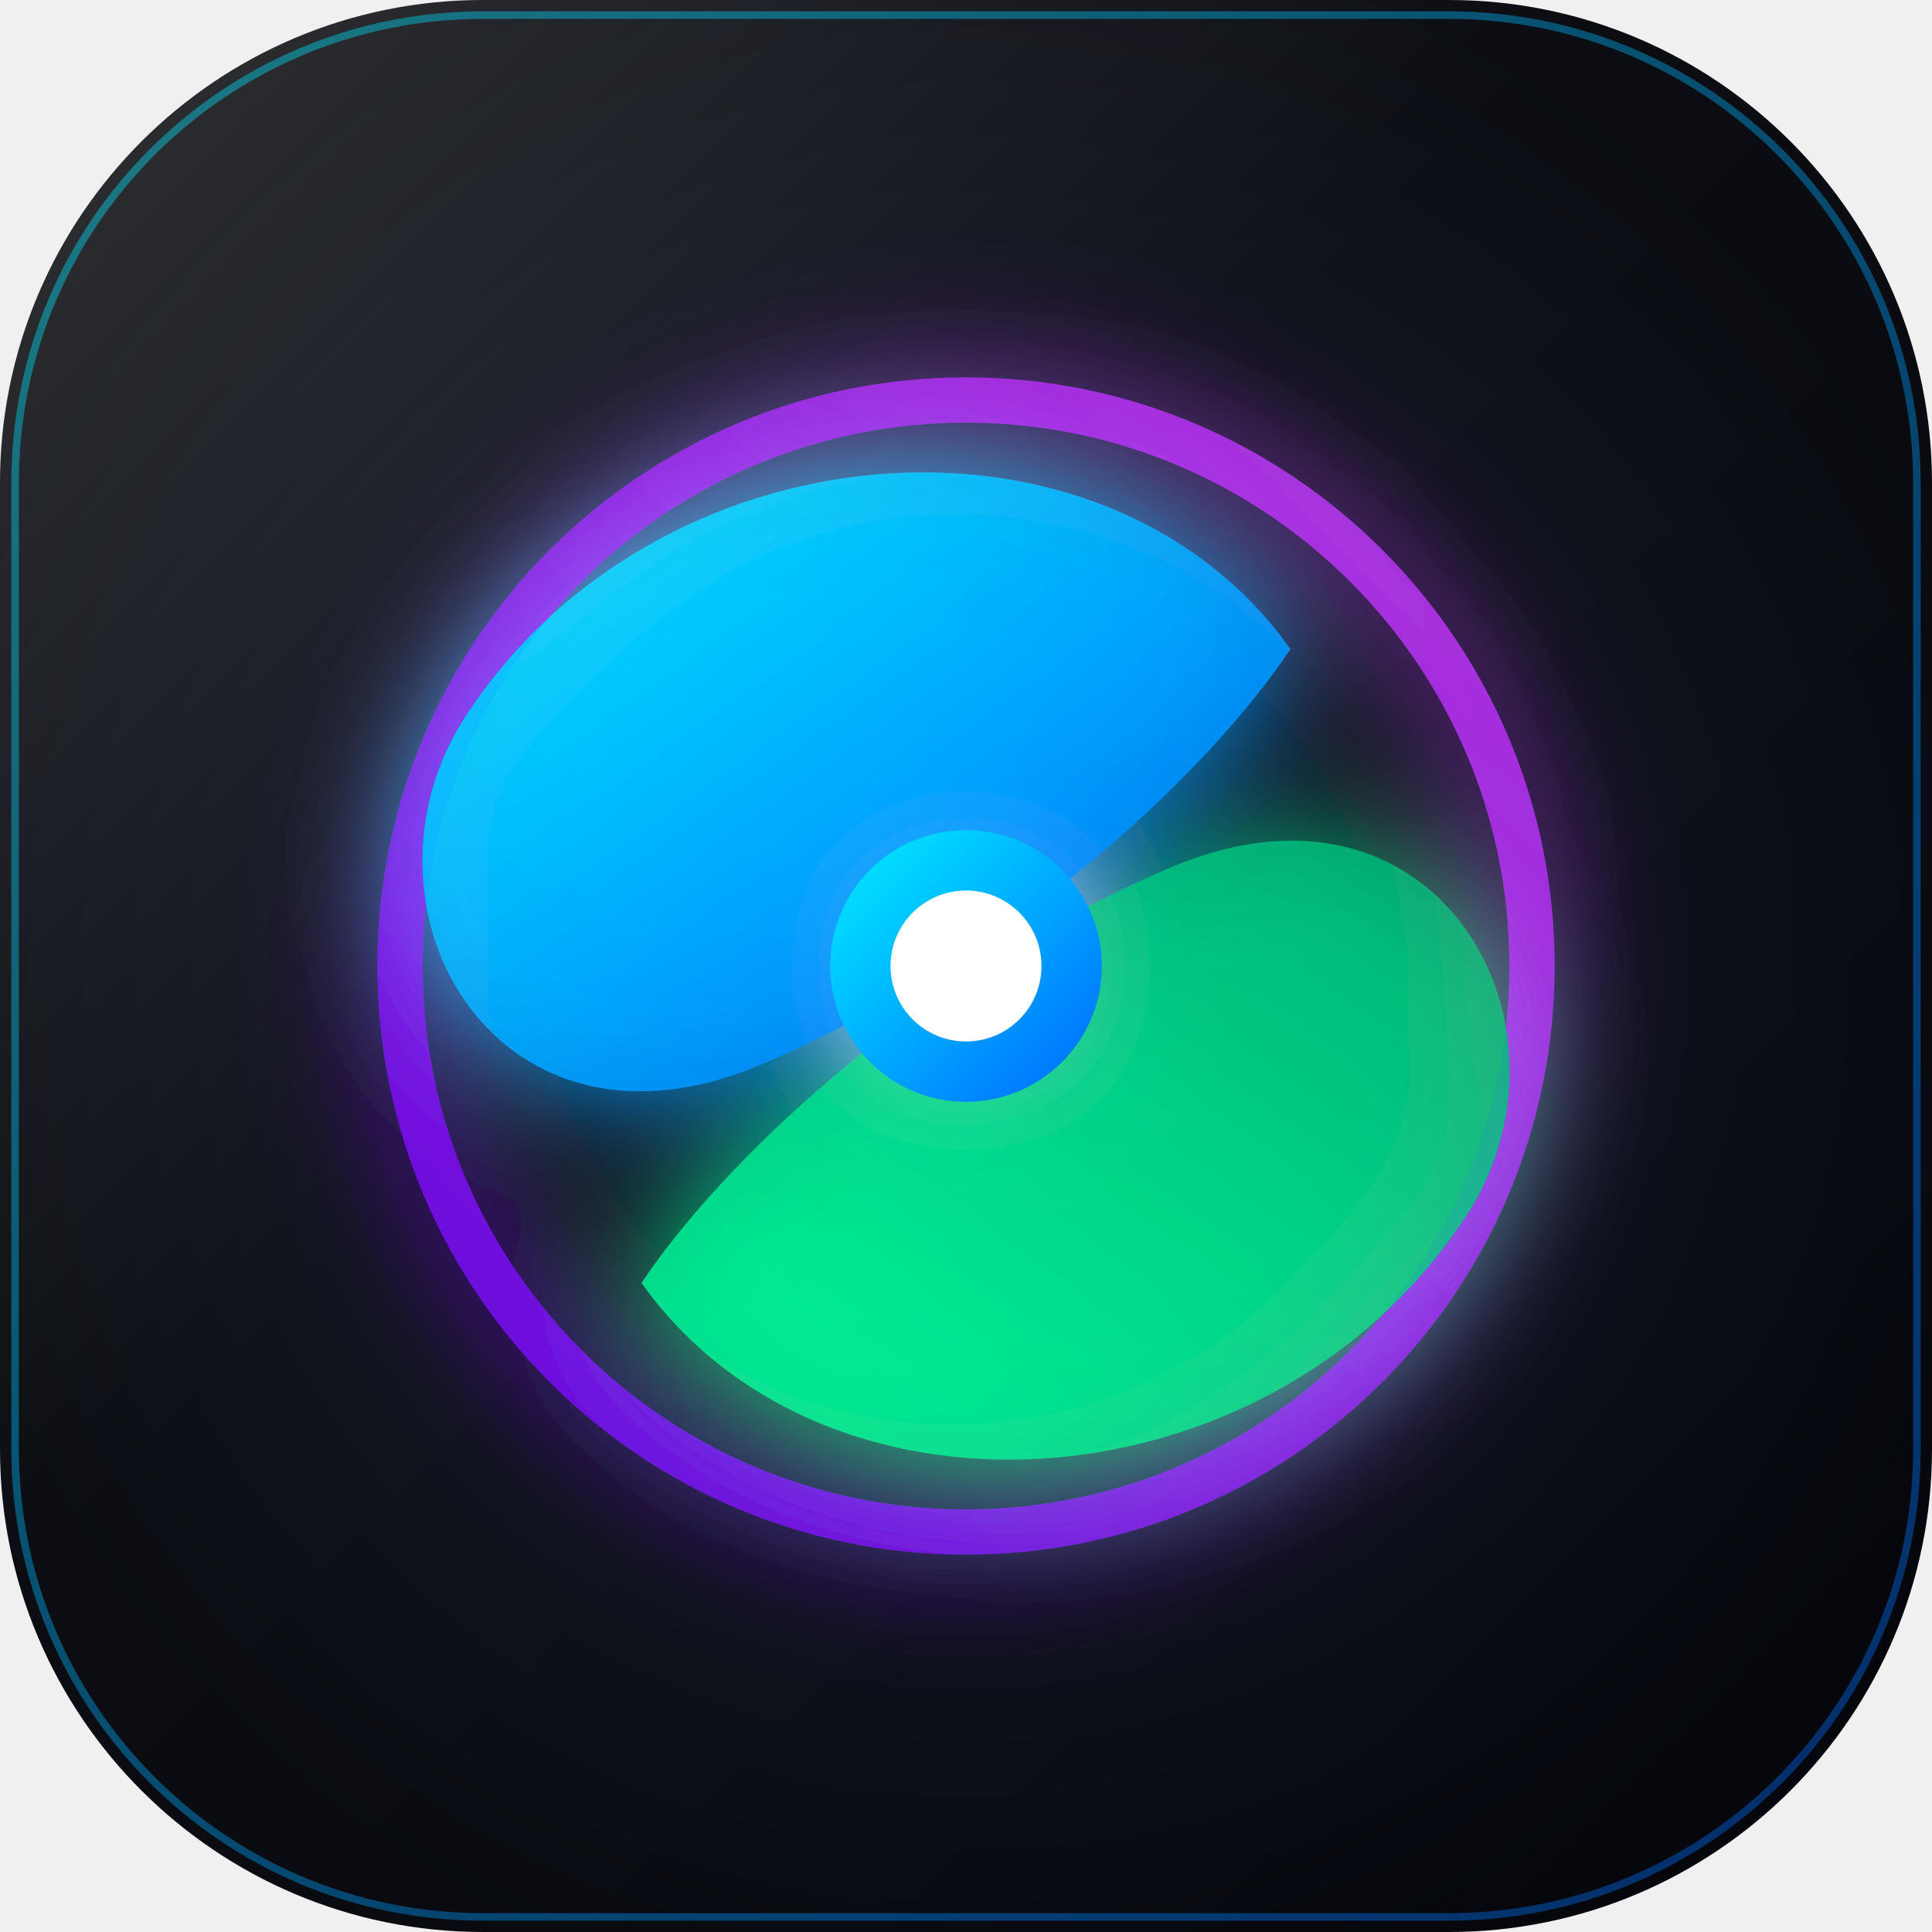
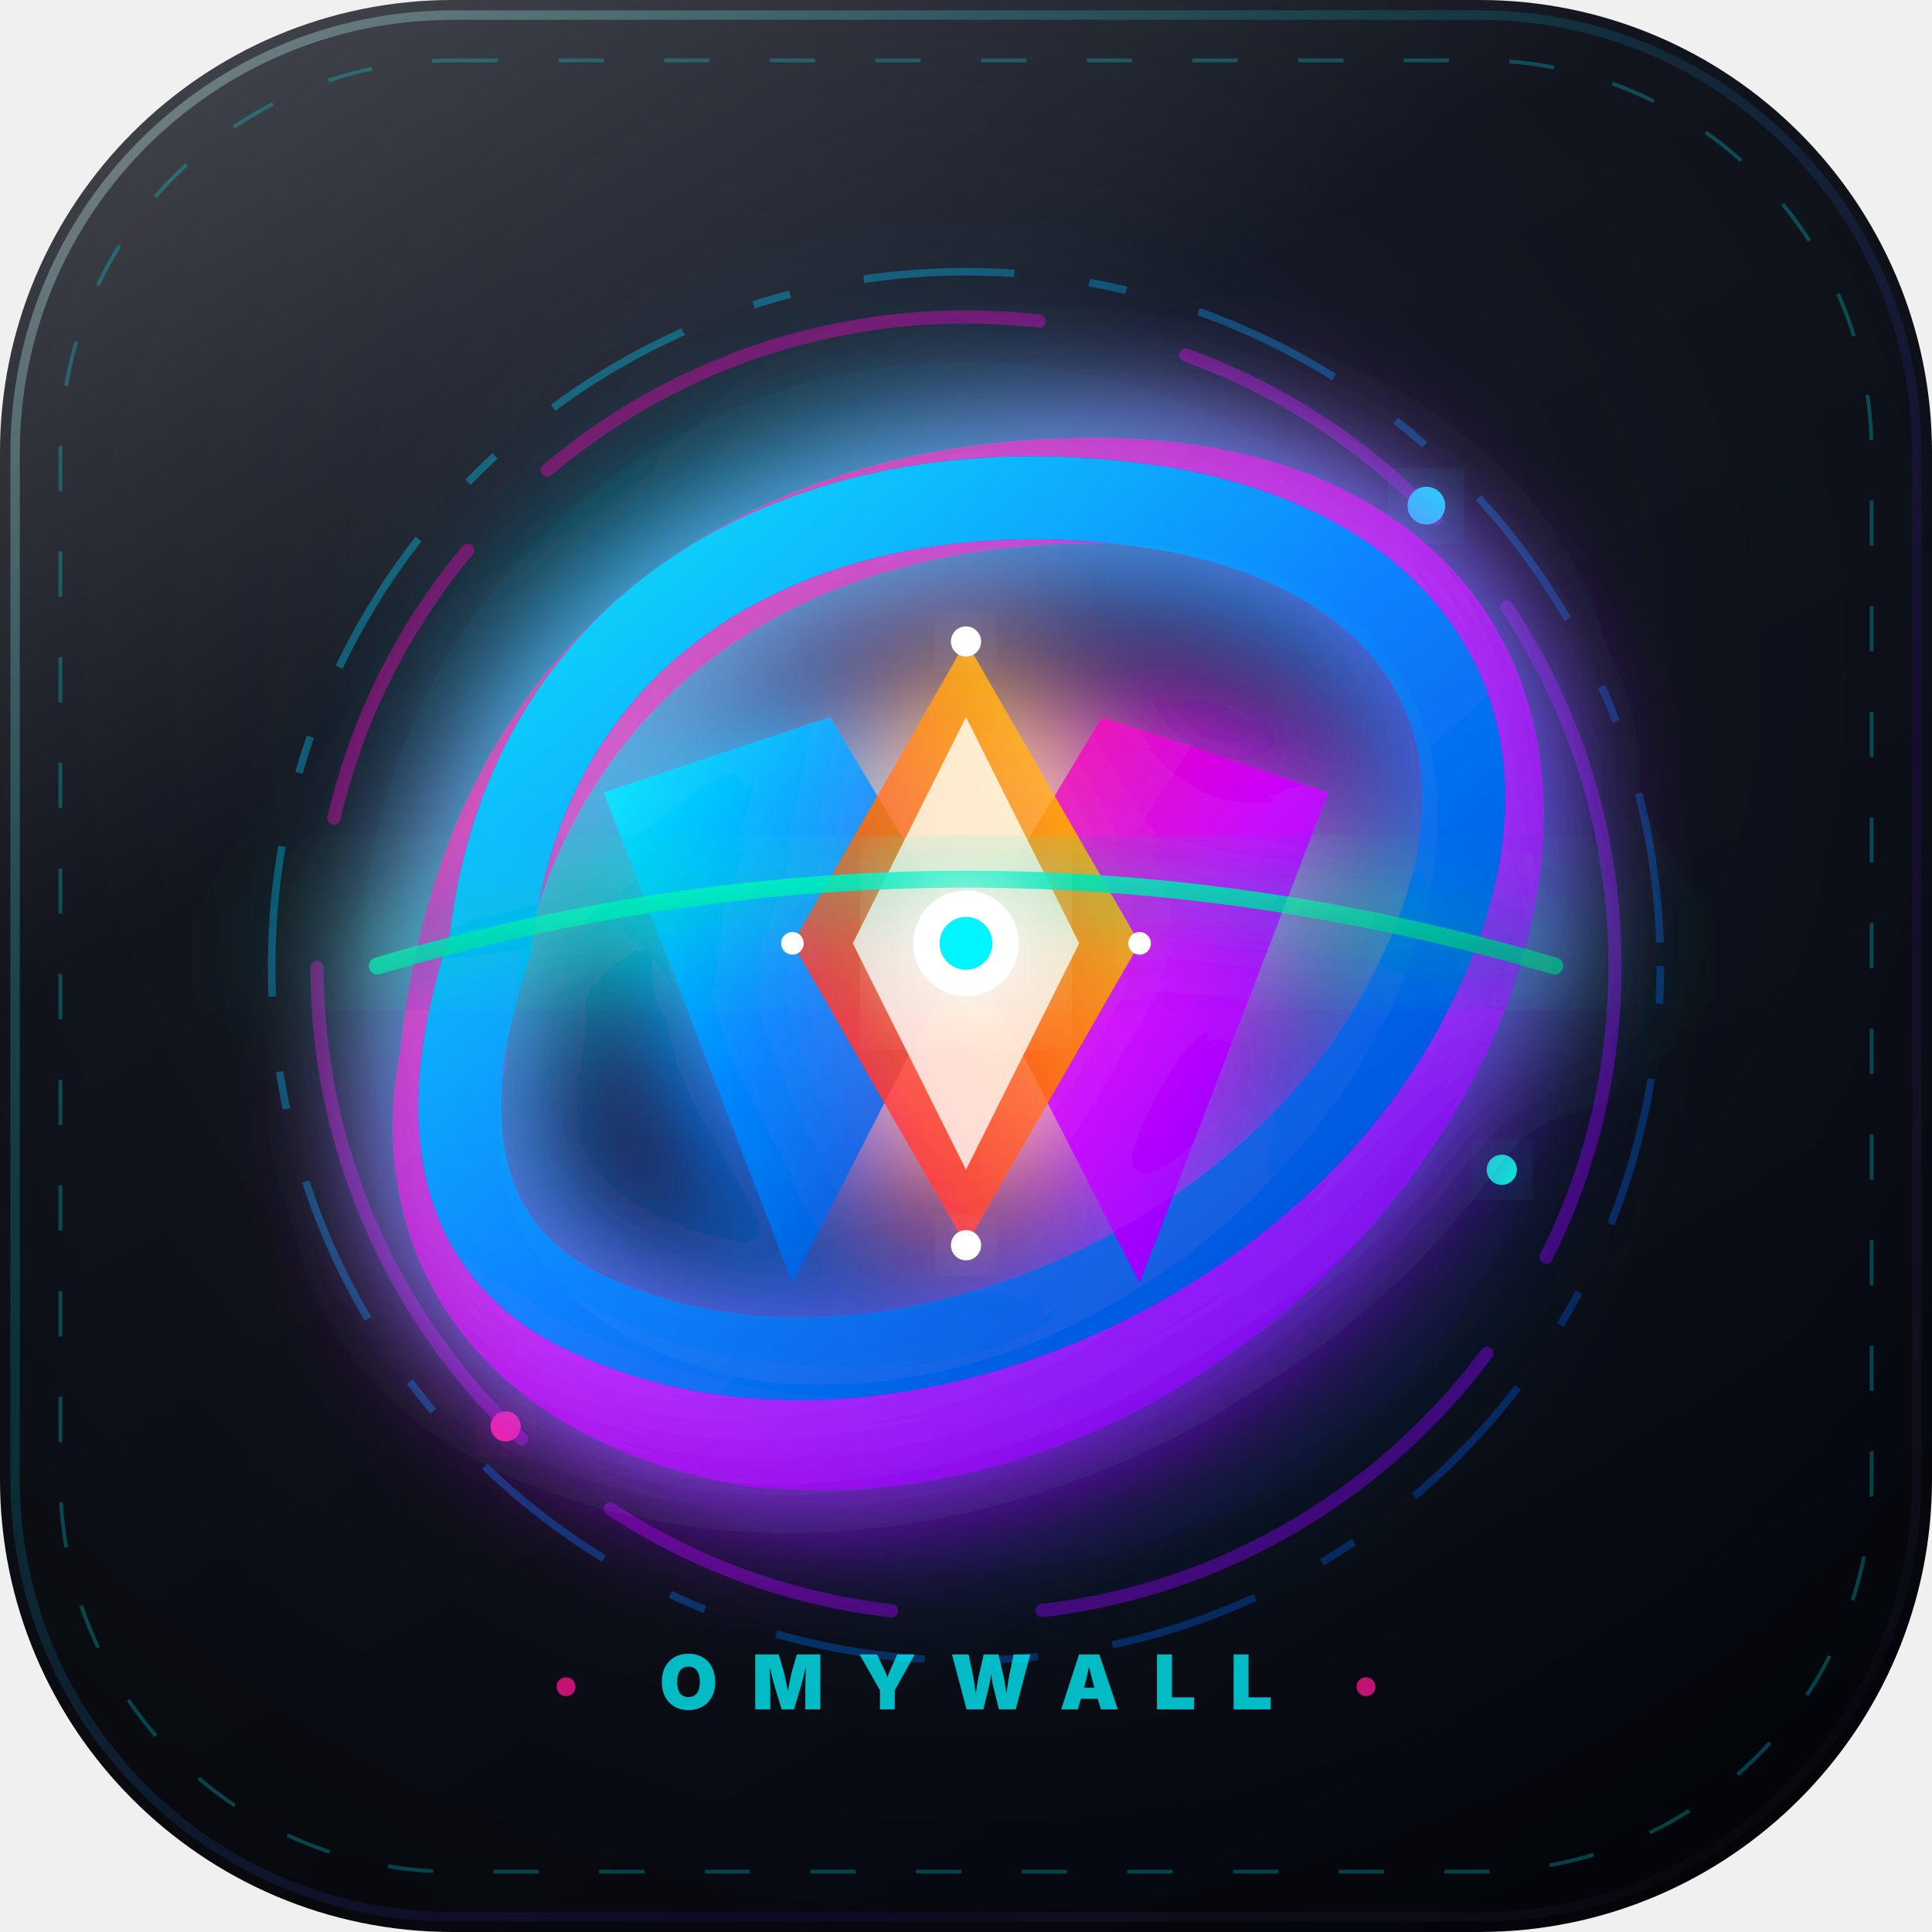
<svg xmlns="http://www.w3.org/2000/svg" viewBox="0 0 512 512" width="100%" height="100%">
  <defs>
-     <radialGradient id="voidBg" cx="50%" cy="50%" r="55%">
-       <stop offset="0%" stop-color="#151b2c" />
-       <stop offset="60%" stop-color="#0a0e18" />
-       <stop offset="100%" stop-color="#04060b" />
+     <radialGradient id="spaceVoid" cx="50%" cy="35%" r="75%">
+       <stop offset="0%" stop-color="#141c30" />
+       <stop offset="45%" stop-color="#090d18" />
+       <stop offset="100%" stop-color="#020408" />
    </radialGradient>
-     <linearGradient id="neonCyan" x1="0%" y1="0%" x2="100%" y2="100%">
-       <stop offset="0%" stop-color="#00f0ff" />
-       <stop offset="100%" stop-color="#0066ff" />
+     <linearGradient id="cyberCyan" x1="0%" y1="0%" x2="100%" y2="100%">
+       <stop offset="0%" stop-color="#00f5ff" />
+       <stop offset="50%" stop-color="#0088ff" />
+       <stop offset="100%" stop-color="#0044cc" />
    </linearGradient>
-     <linearGradient id="neonEmerald" x1="0%" y1="100%" x2="100%" y2="0%">
-       <stop offset="0%" stop-color="#00ff9d" />
-       <stop offset="100%" stop-color="#00b377" />
-     </linearGradient>
-     <linearGradient id="neonViolet" x1="100%" y1="0%" x2="0%" y2="100%">
-       <stop offset="0%" stop-color="#d040ff" />
+     <linearGradient id="neonPink" x1="0%" y1="0%" x2="100%" y2="100%">
+       <stop offset="0%" stop-color="#ff1493" />
+       <stop offset="50%" stop-color="#cc00ff" />
      <stop offset="100%" stop-color="#7000ff" />
    </linearGradient>
-     <filter id="hyperGlow" x="-20%" y="-20%" width="140%" height="140%">
-       <feGaussianBlur stdDeviation="16" result="blur" />
-       <feComposite in="SourceGraphic" in2="blur" operator="over" />
-     </filter>
-     <linearGradient id="glassSpecular" x1="0%" y1="0%" x2="100%" y2="100%">
-       <stop offset="0%" stop-color="#ffffff" stop-opacity="0.18" />
-       <stop offset="40%" stop-color="#ffffff" stop-opacity="0.03" />
+     <linearGradient id="solarAmber" x1="0%" y1="100%" x2="100%" y2="0%">
+       <stop offset="0%" stop-color="#ff0077" />
+       <stop offset="50%" stop-color="#ff7700" />
+       <stop offset="100%" stop-color="#ffe600" />
+     </linearGradient>
+     <linearGradient id="emeraldMint" x1="0%" y1="0%" x2="100%" y2="100%">
+       <stop offset="0%" stop-color="#00ffcc" />
+       <stop offset="100%" stop-color="#00aa88" />
+     </linearGradient>
+     <linearGradient id="glassRim" x1="0%" y1="0%" x2="100%" y2="100%">
+       <stop offset="0%" stop-color="#ffffff" stop-opacity="0.35" />
+       <stop offset="35%" stop-color="#00f5ff" stop-opacity="0.15" />
+       <stop offset="70%" stop-color="#7000ff" stop-opacity="0.1" />
      <stop offset="100%" stop-color="#ffffff" stop-opacity="0.0" />
    </linearGradient>
+     <linearGradient id="specularGloss" x1="20%" y1="0%" x2="80%" y2="100%">
+       <stop offset="0%" stop-color="#ffffff" stop-opacity="0.22" />
+       <stop offset="30%" stop-color="#ffffff" stop-opacity="0.04" />
+       <stop offset="100%" stop-color="#ffffff" stop-opacity="0.0" />
+     </linearGradient>
+     <filter id="bloomGlow" x="-30%" y="-30%" width="160%" height="160%">
+       <feGaussianBlur stdDeviation="18" result="blur" />
+       <feMerge>
+         <feMergeNode in="blur" />
+         <feMergeNode in="blur" />
+         <feMergeNode in="SourceGraphic" />
+       </feMerge>
+     </filter>
+     <filter id="coreIntenseGlow" x="-50%" y="-50%" width="200%" height="200%">
+       <feGaussianBlur stdDeviation="10" result="b1" />
+       <feGaussianBlur stdDeviation="24" result="b2" />
+       <feMerge>
+         <feMergeNode in="b2" />
+         <feMergeNode in="b1" />
+         <feMergeNode in="SourceGraphic" />
+       </feMerge>
+     </filter>
+     <filter id="ambientShadow" x="-20%" y="-20%" width="140%" height="140%">
+       <feDropShadow dx="0" dy="16" stdDeviation="20" flood-color="#000000" flood-opacity="0.8" />
+     </filter>
  </defs>
-   <rect width="512" height="512" rx="128" ry="128" fill="url(#voidBg)" />
-   <rect width="512" height="512" rx="128" ry="128" fill="url(#glassSpecular)" />
-   <rect width="504" height="504" x="4" y="4" rx="124" ry="124" fill="none" stroke="url(#neonCyan)" stroke-width="2" opacity="0.4" />
-   <g filter="url(#hyperGlow)">
-     <circle cx="256" cy="256" r="150" fill="none" stroke="url(#neonViolet)" stroke-width="12" opacity="0.8" />
-     <path d="M 170 340 C 220 410, 340 400, 390 320 C 420 270, 380 200, 310 230 C 240 260, 190 310, 170 340 Z" fill="url(#neonEmerald)" opacity="0.85" />
-     <path d="M 342 172 C 292 102, 172 112, 122 192 C 92 242, 132 312, 202 282 C 272 252, 322 202, 342 172 Z" fill="url(#neonCyan)" opacity="0.9" />
-     <circle cx="256" cy="256" r="36" fill="url(#neonCyan)" />
-     <circle cx="256" cy="256" r="20" fill="#ffffff" />
+   <rect width="512" height="512" rx="120" ry="120" fill="url(#spaceVoid)" />
+   <rect width="512" height="512" rx="120" ry="120" fill="url(#specularGloss)" />
+   <rect width="504" height="504" x="4" y="4" rx="116" ry="116" fill="none" stroke="url(#glassRim)" stroke-width="2.5" />
+   <rect width="480" height="480" x="16" y="16" rx="104" ry="104" fill="none" stroke="#00f5ff" stroke-width="1" stroke-dasharray="12 16" opacity="0.25" />
+   <circle cx="256" cy="256" r="160" fill="url(#cyberCyan)" opacity="0.12" filter="url(#bloomGlow)" />
+   <circle cx="256" cy="260" r="120" fill="url(#neonPink)" opacity="0.1" filter="url(#bloomGlow)" />
+   <g filter="url(#ambientShadow)">
+     <circle cx="256" cy="256" r="172" fill="none" stroke="url(#neonPink)" stroke-width="3.5" opacity="0.4" stroke-dasharray="80 30 140 40" stroke-linecap="round" />
+     <circle cx="256" cy="256" r="184" fill="none" stroke="url(#cyberCyan)" stroke-width="2" opacity="0.35" stroke-dasharray="10 20 40 20" />
+     <circle cx="378" cy="134" r="5" fill="#00f5ff" filter="url(#coreIntenseGlow)" />
+     <circle cx="134" cy="378" r="4" fill="#ff1493" filter="url(#coreIntenseGlow)" />
+     <circle cx="398" cy="310" r="4" fill="#00ffcc" filter="url(#coreIntenseGlow)" />
+   </g>
+   <g filter="url(#bloomGlow)">
+     <path d="M 120 280 C 130 180, 200 130, 290 130 C 370 130, 410 180, 390 250 C 370 320, 290 390, 200 380 C 140 370, 110 330, 120 280 Z" fill="none" stroke="url(#neonPink)" stroke-width="28" stroke-linecap="round" opacity="0.75" />
+     <path d="M 130 250 C 140 160, 220 120, 310 135 C 380 148, 410 200, 370 270 C 330 340, 230 380, 160 350 C 110 330, 120 280, 130 250 Z" fill="none" stroke="url(#cyberCyan)" stroke-width="22" stroke-linecap="round" opacity="0.95" />
+     <path d="M 160 210 L 210 340 L 256 250 L 220 190 Z" fill="url(#cyberCyan)" opacity="0.95" />
+     <path d="M 352 210 L 302 340 L 256 250 L 292 190 Z" fill="url(#neonPink)" opacity="0.95" />
+     <polygon points="256,170 302,250 256,330 210,250" fill="url(#solarAmber)" opacity="0.9" />
+     <polygon points="256,190 286,250 256,310 226,250" fill="#ffffff" opacity="0.8" />
+     <path d="M 100 256 Q 256 210 412 256" fill="none" stroke="url(#emeraldMint)" stroke-width="4.5" stroke-linecap="round" opacity="0.9" filter="url(#coreIntenseGlow)" />
+     <circle cx="256" cy="250" r="14" fill="#ffffff" filter="url(#coreIntenseGlow)" />
+     <circle cx="256" cy="250" r="7" fill="#00f5ff" />
+   </g>
+   <circle cx="210" cy="250" r="3" fill="#ffffff" filter="url(#coreIntenseGlow)" />
+   <circle cx="302" cy="250" r="3" fill="#ffffff" filter="url(#coreIntenseGlow)" />
+   <circle cx="256" cy="170" r="4" fill="#ffffff" filter="url(#coreIntenseGlow)" />
+   <circle cx="256" cy="330" r="4" fill="#ffffff" filter="url(#coreIntenseGlow)" />
+   <g opacity="0.75" transform="translate(0, 8)">
+     <text x="256" y="445" font-family="-apple-system, BlinkMacSystemFont, 'Inter', 'Outfit', 'Segoe UI', monospace, sans-serif" font-size="20" font-weight="900" letter-spacing="9" fill="#00f5ff" text-anchor="middle">
+       OMYWALL
+     </text>
+     <circle cx="150" cy="439" r="2.5" fill="#ff1493" />
+     <circle cx="362" cy="439" r="2.5" fill="#ff1493" />
  </g>
</svg>
